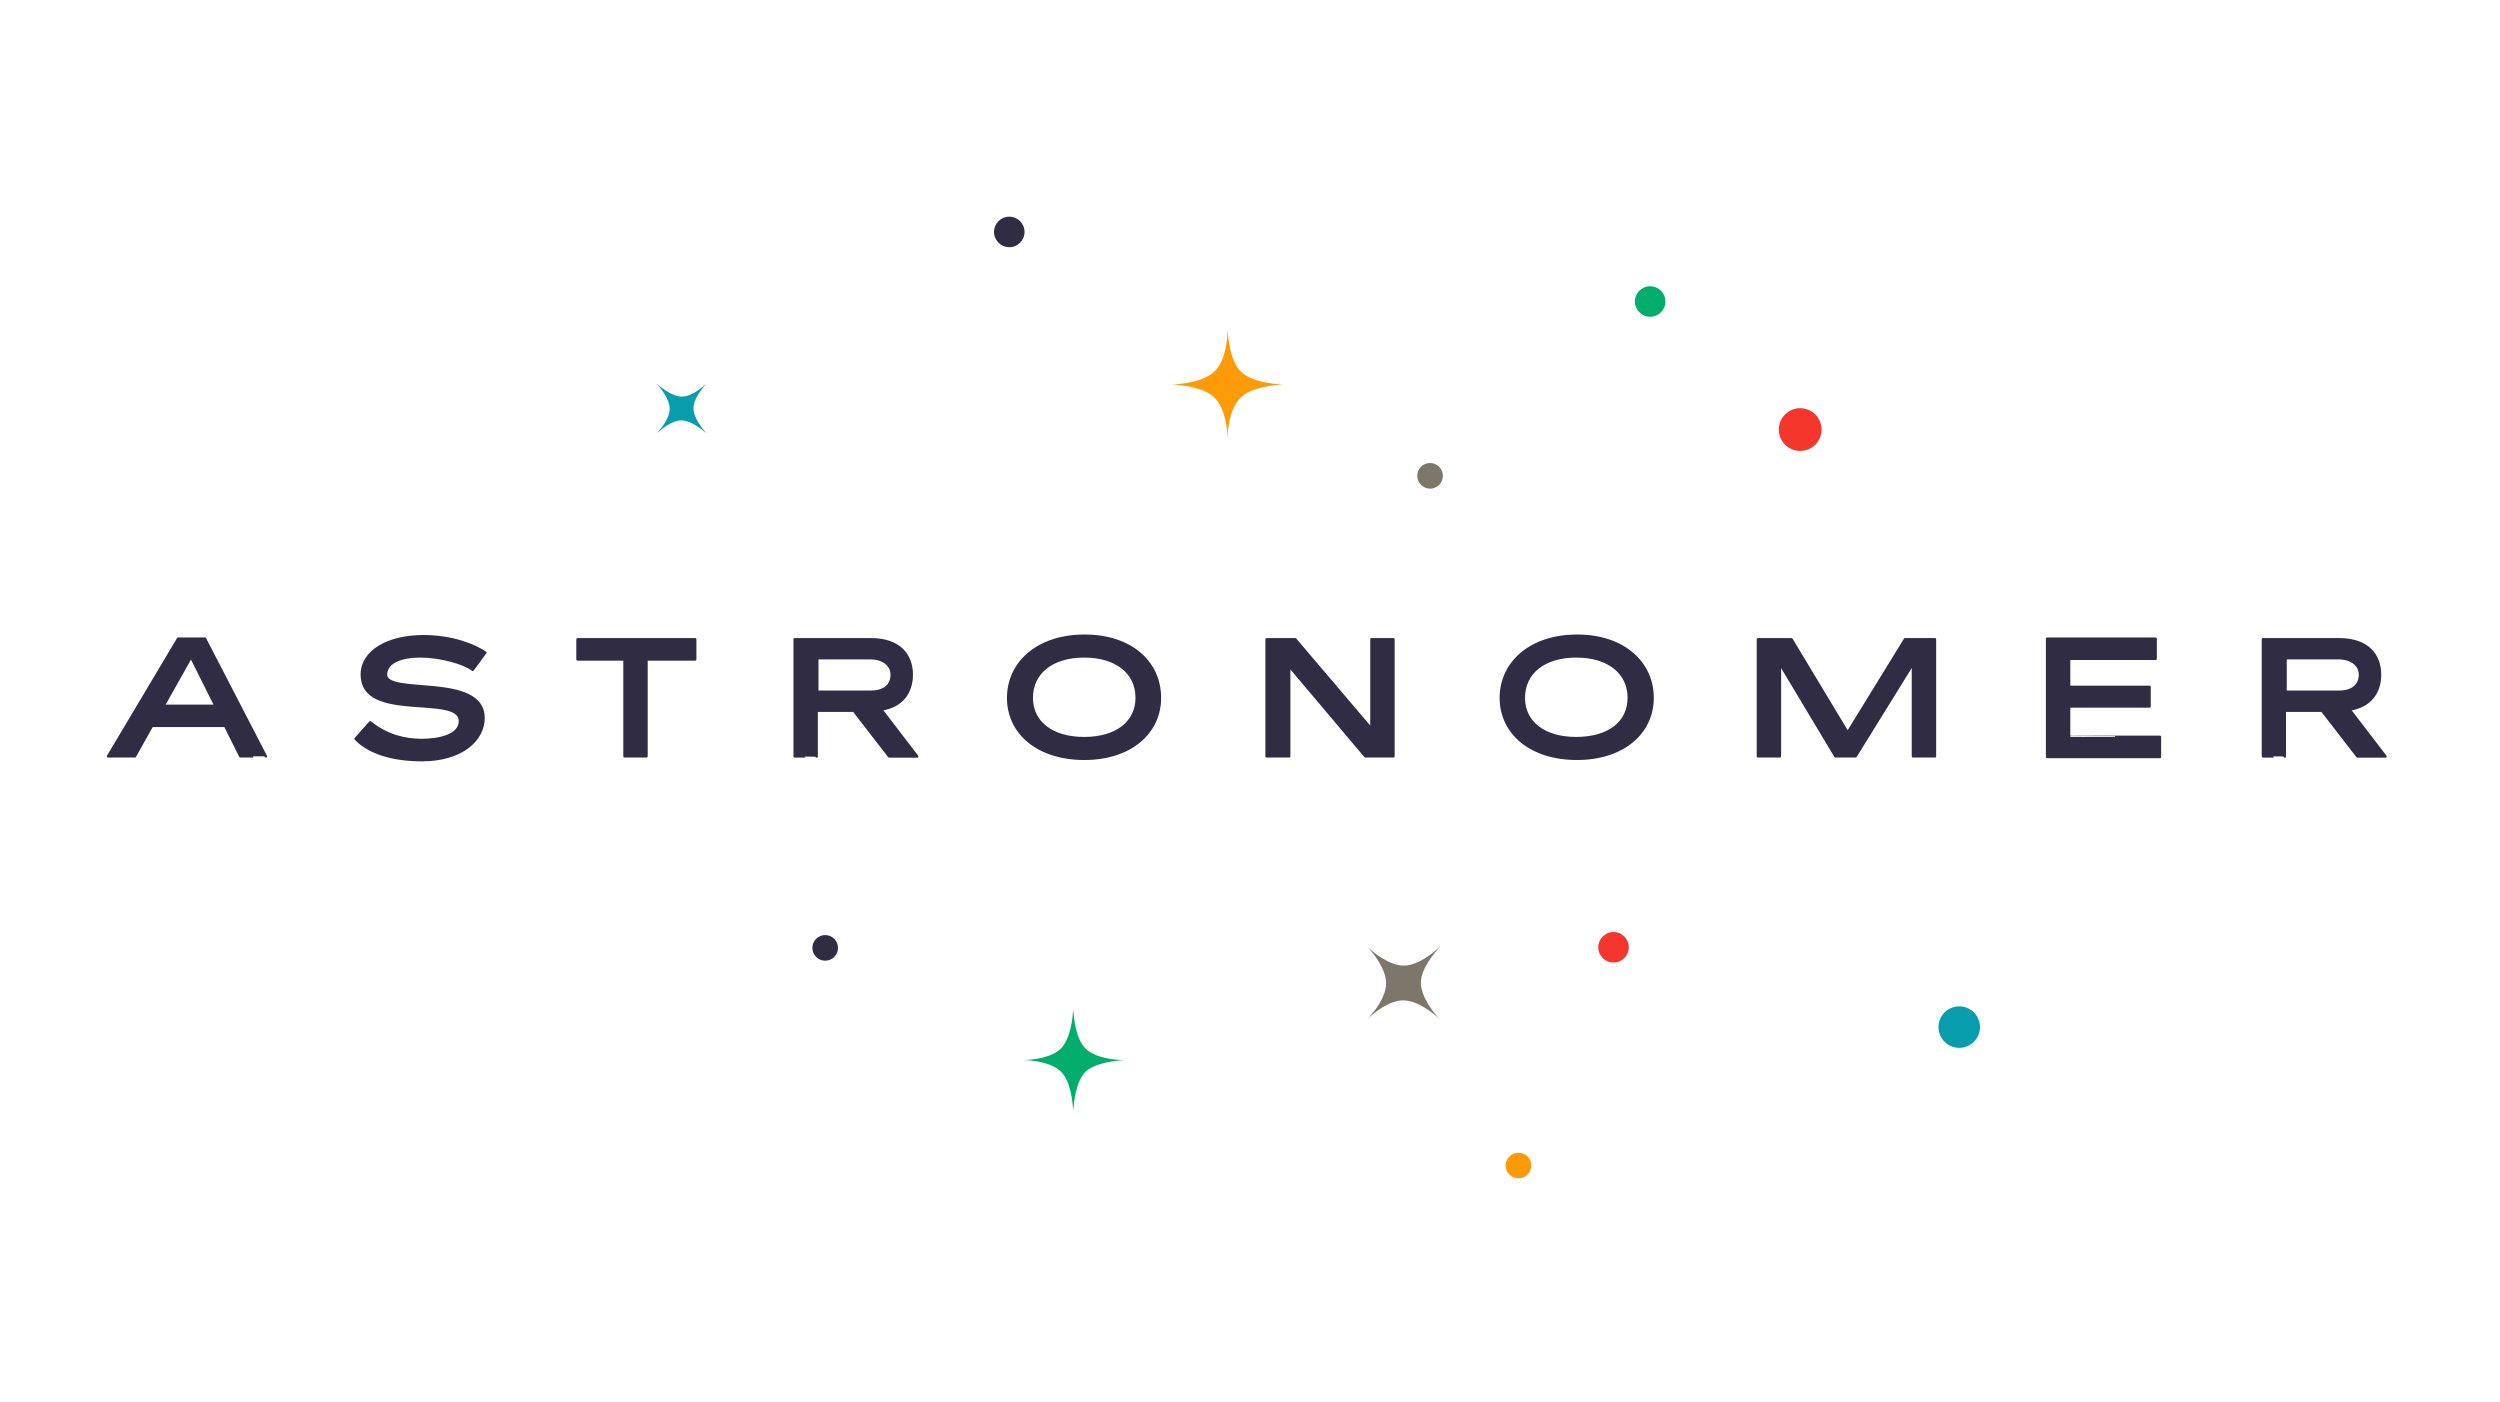
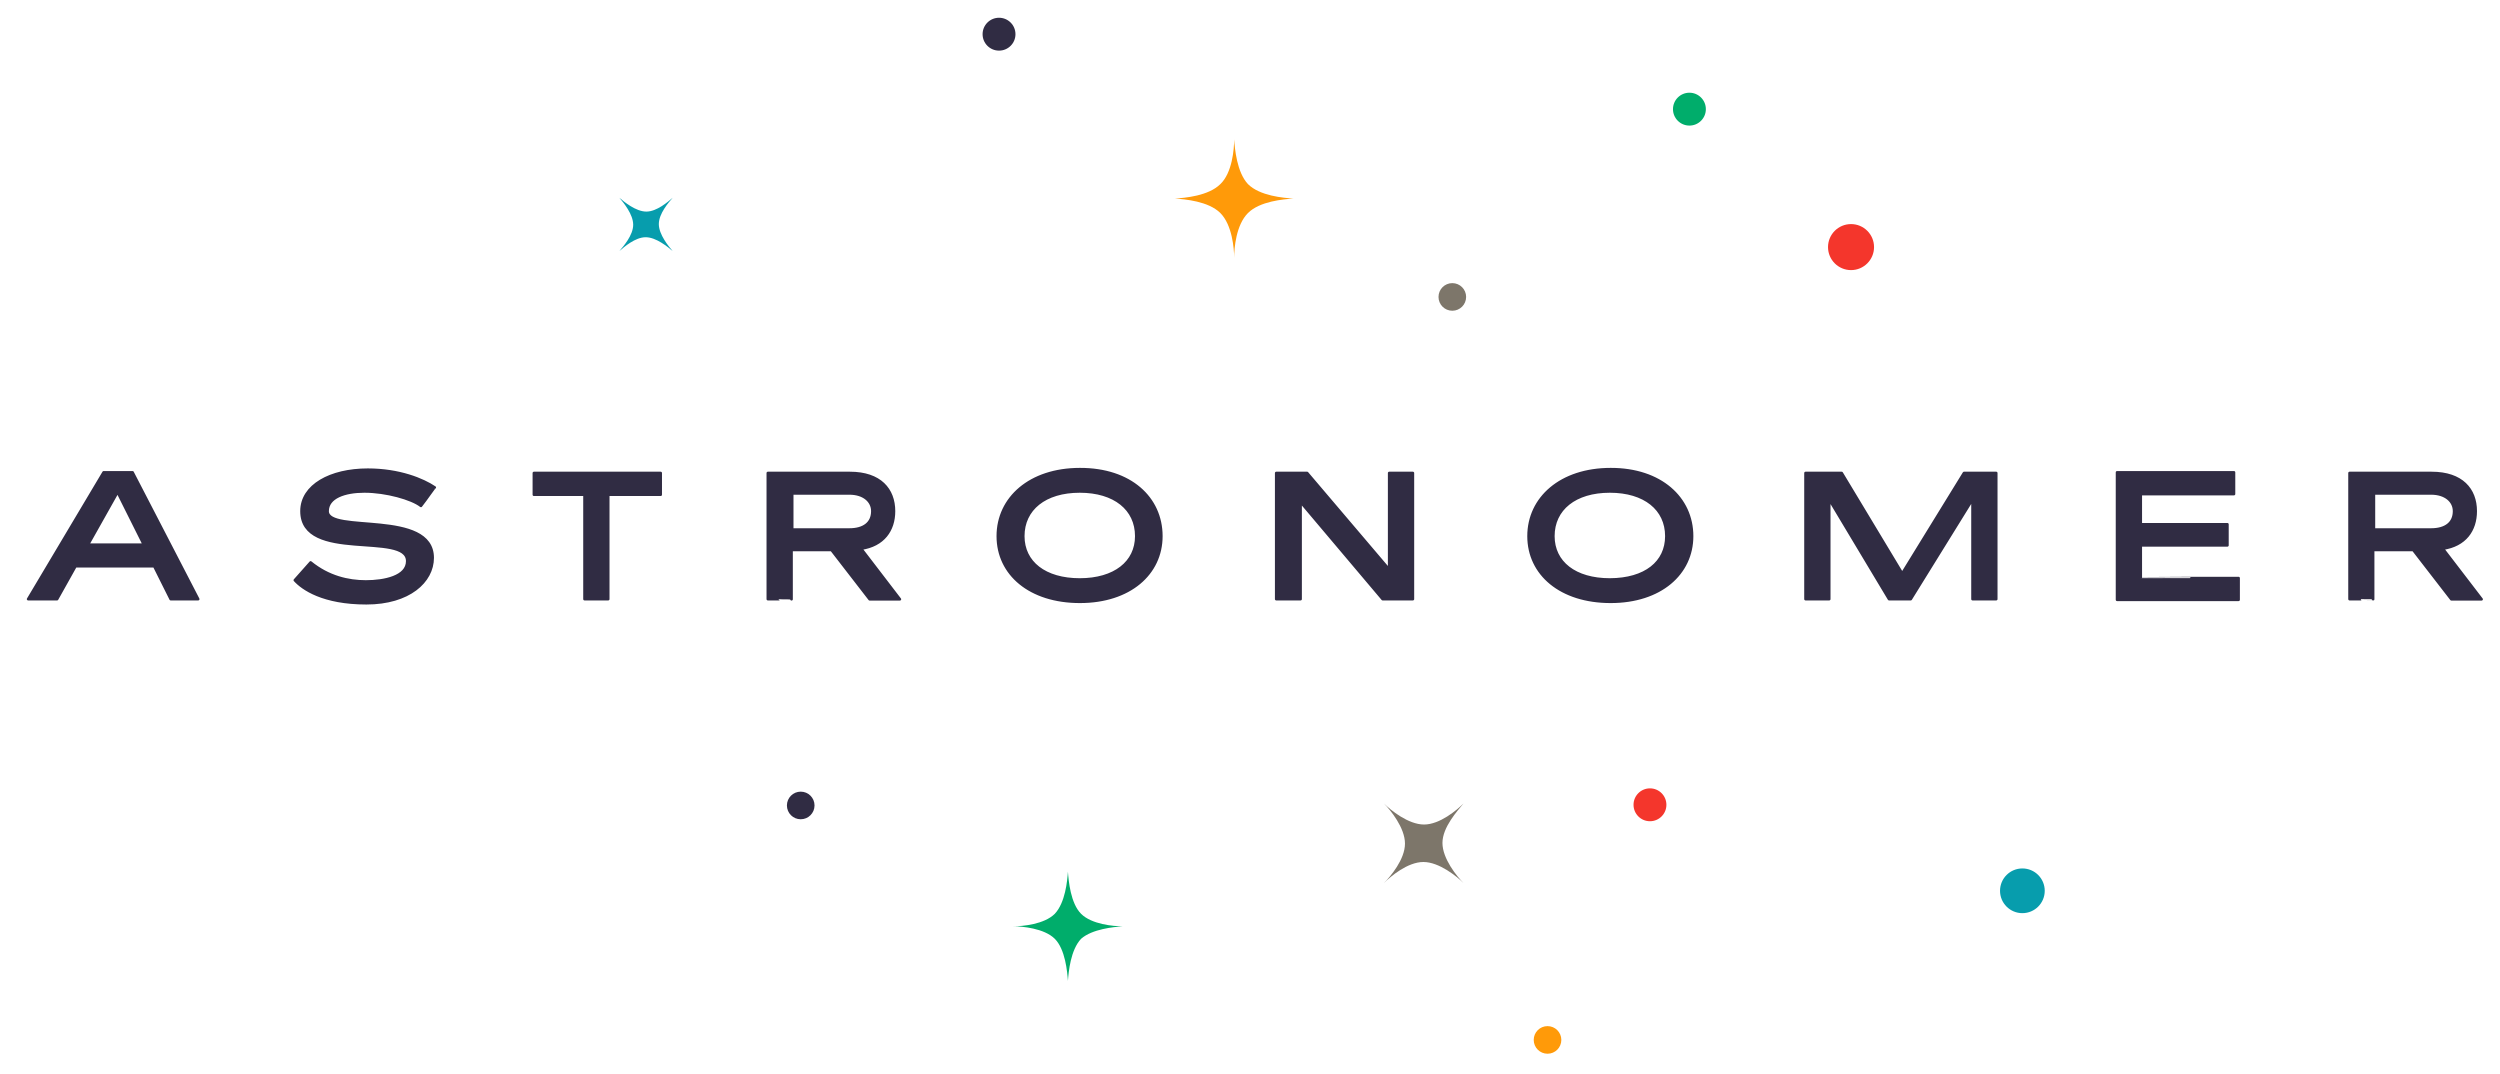
- <svg xmlns="http://www.w3.org/2000/svg" version="1.1" id="Layer_1" x="0px" y="0px" viewBox="0 0 2048 1148.3" style="enable-background:new 0 0 2048 1148.3;" xml:space="preserve">
-   <style type="text/css">
- 	.st0{fill:#F4362C;}
- 	.st1{fill:#FF9A09;}
- 	.st2{fill:#302C43;}
- 	.st3{fill:#7D766A;}
- 	.st4{fill:#00AD6B;}
- 	.st5{fill:#079DAD;}
- 	.st6{fill:#302C43;stroke:#302C43;stroke-width:2;stroke-linecap:round;stroke-linejoin:round;stroke-miterlimit:10;}
- 	.st7{display:none;}
- 	.st8{display:inline;fill:#F4362C;}
- 	.st9{display:inline;fill:#FF9A09;}
- 	.st10{display:inline;fill:#7D766A;}
- 	.st11{display:inline;fill:#00AD6B;}
- 	.st12{display:inline;fill:#079DAD;}
- 	.st13{display:inline;}
- 	.st14{fill:#F5F2ED;}
- 	.st15{display:inline;fill:#0CBEDB;}
- </style>
-   <circle class="st0" cx="1474.7" cy="351.9" r="17.5" />
-   <circle class="st0" cx="1321.8" cy="776" r="12.5" />
-   <circle class="st1" cx="1243.9" cy="954.8" r="10.5" />
-   <circle class="st2" cx="826.8" cy="190" r="12.5" />
-   <circle class="st3" cx="1171.5" cy="389.8" r="10.5" />
-   <circle class="st4" cx="1351.8" cy="247" r="12.5" />
-   <circle class="st5" cx="1605" cy="841.4" r="17" />
-   <circle class="st2" cx="676" cy="776.5" r="10.5" />
-   <g>
-     <path class="st6" d="M196.9,619.6l-12.5-25h-59.9l-14,25h-22l57.4-96.4h22l49.9,96.4C217.9,619.6,196.9,619.6,196.9,619.6z    M134,578.2h42.5l-20-40L134,578.2z" />
-     <path class="st6" d="M387.2,548.7c-7-5.5-26.5-11-43-11c-15,0-28,4.5-28,15c0,17.5,79.9-1.5,79.9,35.5c0,18-18,34.5-50.4,34.5   c-33,0-48.5-11-54.4-17.5l12-13.5c13.5,11,28.5,14.5,42,14.5c14,0,31.5-3.5,31.5-15.5c0-23-80.4,1.5-80.4-38   c0-19.5,22-31.5,50.4-31.5c24,0,42,7.5,50.9,13.5C397.2,534.7,391.2,543.7,387.2,548.7z" />
-     <path class="st6" d="M569.1,540.2h-39.5v79.4h-18v-79.4h-38.5v-16.5h96.4v16.5H569.1z" />
-     <path class="st6" d="M651,619.6v-95.9h62.4c23,0,33.5,12.5,33.5,29c0,14.5-8,26-25,28.5l29.5,38.5h-23l-29-37.5H669v37.5   C669,619.6,651,619.6,651,619.6z M669.5,539.2v27.5H713c11,0,17.5-5,17.5-14c0-7.5-6.5-13.5-17.5-13.5H669.5z" />
-     <path class="st6" d="M950.2,571.7c0,28.5-24,49.9-61.9,49.9c-38,0-62.4-21-62.4-49.9c0-29,24.5-50.9,62.4-50.9   C926.7,520.7,950.2,542.7,950.2,571.7z M931.2,571.7c0-20.5-16.5-34-43-34s-43,13.5-43,34c0,20,16.5,33,43,33   S931.2,591.6,931.2,571.7z" />
-     <path class="st6" d="M1141.5,619.6h-23l-62.4-73.9v73.9h-18.5v-95.9h23.5l62.4,73.4v-73.4h18V619.6z" />
-     <path class="st6" d="M1353.8,571.7c0,28.5-24,49.9-61.9,49.9c-38,0-62.4-21-62.4-49.9c0-29,24.5-50.9,62.4-50.9   C1329.8,520.7,1353.8,542.7,1353.8,571.7z M1334.3,571.7c0-20.5-16.5-34-43-34s-43,13.5-43,34c0,20,16.5,33,43,33   C1318.3,604.6,1334.3,591.6,1334.3,571.7z" />
-     <path class="st6" d="M1513.6,600.1l47-76.4h24.5v95.9h-18v-75.9l-47,75.9h-16.5l-45.5-75.9v75.9h-18v-95.9h27.5L1513.6,600.1z" />
-     <path class="st6" d="M1769.4,603.6v16.5H1677v-96.9h88.9v16.5H1695v23h65.9v16H1695v25C1694.9,603.6,1769.4,603.6,1769.4,603.6z" />
-     <path class="st6" d="M1853.8,619.6v-95.9h62.4c23,0,33.5,12.5,33.5,29c0,14.5-8,26-25,28.5l29.5,38.5h-23l-29-37.5h-30.5v37.5   C1871.8,619.6,1853.8,619.6,1853.8,619.6z M1872.3,539.2v27.5h43.5c11,0,17.5-5,17.5-14c0-7.5-6.5-13.5-17.5-13.5H1872.3z" />
-   </g>
-   <path class="st1" d="M1005.6,270L1005.6,270L1005.6,270L1005.6,270c0,7.5-1.5,25.5-10.5,34c-9,9-27,10.5-34.5,11l0,0l0,0l0,0l0,0  l0,0l0,0c7.5,0.5,25.5,2,34.5,11s10.5,27,10.5,34l0,0l0,0l0,0l0,0l0,0l0,0l0,0l0,0l0,0c0-7.5,1.5-25,10.5-34s27-10.5,34.5-11l0,0  l0,0l0,0l0,0l0,0l0,0c-7.5-0.5-25.5-2-34.5-11C1007.6,294.9,1006.1,277,1005.6,270L1005.6,270L1005.6,270L1005.6,270L1005.6,270  L1005.6,270L1005.6,270L1005.6,270" />
-   <path class="st5" d="M578.6,314.4L578.6,314.4L578.6,314.4L578.6,314.4c-3.5,3-12,10.5-20,10.5s-17-7.5-20.5-10.5l0,0l0,0l0,0l0,0  l0,0l0,0c3,3.5,10.5,12.5,10.5,20.5s-7.5,16.5-10.5,20l0,0l0,0l0,0l0,0l0,0l0,0l0,0l0,0l0,0c3.5-3,12-10.5,20-10.5s17,7.5,20.5,10.5  l0,0l0,0l0,0l0,0l0,0l0,0c-3-3.5-10.5-12.5-10.5-20.5S575.6,317.9,578.6,314.4L578.6,314.4L578.6,314.4L578.6,314.4L578.6,314.4  L578.6,314.4L578.6,314.4L578.6,314.4" />
-   <path class="st3" d="M1180,775L1180,775L1180,775L1180,775c-5,5-18,16-30,16s-25.5-11-30.5-16l0,0l0,0l0,0l0,0l0,0l0,0  c5,5,16,18.5,16,30.5s-11,25-16,30l0,0l0,0l0,0l0,0l0,0l0,0l0,0l0,0l0,0c5-5,18-16,30-16s25.5,11,30.5,16l0,0l0,0l0,0l0,0l0,0l0,0  c-5-5-16-18.5-16-30.5S1175.5,780.5,1180,775L1180,775L1180,775L1180,775L1180,775L1180,775L1180,775L1180,775" />
-   <path class="st4" d="M920.7,868.4L920.7,868.4L920.7,868.4L920.7,868.4c-7,0-23.5-1.5-31.5-9.5s-9.5-25-10-32l0,0l0,0l0,0l0,0l0,0  l0,0c-0.5,7-2,23.5-10,32c-8,8-24.5,9.5-31.5,9.5l0,0l0,0l0,0l0,0l0,0l0,0l0,0l0,0l0,0c6.5,0,23.5,1.5,31.5,9.5s9.5,25,10,32l0,0  l0,0l0,0l0,0l0,0l0,0c0.5-7,2-23.5,10-32C897.7,870.4,914.2,868.9,920.7,868.4C920.7,868.9,920.7,868.9,920.7,868.4L920.7,868.4  L920.7,868.4L920.7,868.4L920.7,868.4L920.7,868.4L920.7,868.4" />
-   <g id="for_DARK_background" class="st7">
-     <circle class="st8" cx="3010.4" cy="-57.3" r="3.5" />
-     <circle class="st8" cx="2979.8" cy="27.6" r="2.5" />
-     <circle class="st9" cx="2963.6" cy="65.6" r="2.1" />
-     <circle class="st10" cx="2880.7" cy="-89.7" r="2.5" />
-     <circle class="st10" cx="2949.7" cy="-49.7" r="2.1" />
-     <circle class="st11" cx="2985.8" cy="-78.3" r="2.5" />
-     <circle class="st12" cx="3036.5" cy="40.7" r="3.4" />
-     <circle class="st9" cx="2850.5" cy="27.7" r="2.1" />
-     <g class="st13">
-       <path class="st14" d="M2754.6-3.7l-2.5-5h-12l-2.8,5h-4.4l11.5-19.3h4.4l10,19.3C2758.8-3.7,2754.6-3.7,2754.6-3.7z M2742-12h8.5    l-4-8L2742-12z" />
-       <path class="st14" d="M2792.7-17.9c-1.4-1.1-5.3-2.2-8.6-2.2c-3,0-5.6,0.9-5.6,3c0,3.5,16-0.3,16,7.1c0,3.6-3.6,6.9-10.1,6.9    c-6.6,0-9.7-2.2-10.9-3.5l2.4-2.7c2.7,2.2,5.7,2.9,8.4,2.9c2.8,0,6.3-0.7,6.3-3.1c0-4.6-16.1,0.3-16.1-7.6c0-3.9,4.4-6.3,10.1-6.3    c4.8,0,8.4,1.5,10.2,2.7C2794.7-20.7,2793.5-18.9,2792.7-17.9z" />
-       <path class="st14" d="M2829.1-19.6h-7.9v15.9h-3.6v-15.9h-7.7v-3.3h19.3v3.3H2829.1z" />
-       <path class="st14" d="M2845.5-3.7v-19.2h12.5c4.6,0,6.7,2.5,6.7,5.8c0,2.9-1.6,5.2-5,5.7l5.9,7.7h-4.6l-5.8-7.5h-6.1v7.5    C2849.1-3.7,2845.5-3.7,2845.5-3.7z M2849.2-19.8v5.5h8.7c2.2,0,3.5-1,3.5-2.8c0-1.5-1.3-2.7-3.5-2.7H2849.2z" />
-       <path class="st14" d="M2905.4-13.3c0,5.7-4.8,10-12.4,10c-7.6,0-12.5-4.2-12.5-10s4.9-10.2,12.5-10.2    C2900.7-23.5,2905.4-19.1,2905.4-13.3z M2901.6-13.3c0-4.1-3.3-6.8-8.6-6.8s-8.6,2.7-8.6,6.8c0,4,3.3,6.6,8.6,6.6    C2898.3-6.7,2901.6-9.3,2901.6-13.3z" />
-       <path class="st14" d="M2943.7-3.7h-4.6l-12.5-14.8v14.8h-3.7v-19.2h4.7l12.5,14.7v-14.7h3.6V-3.7z" />
-       <path class="st14" d="M2986.2-13.3c0,5.7-4.8,10-12.4,10c-7.6,0-12.5-4.2-12.5-10s4.9-10.2,12.5-10.2    C2981.4-23.5,2986.2-19.1,2986.2-13.3z M2982.3-13.3c0-4.1-3.3-6.8-8.6-6.8s-8.6,2.7-8.6,6.8c0,4,3.3,6.6,8.6,6.6    C2979.1-6.7,2982.3-9.3,2982.3-13.3z" />
-       <path class="st14" d="M3018.2-7.6l9.4-15.3h4.9v19.2h-3.6v-15.2l-9.4,15.2h-3.3l-9.1-15.2v15.2h-3.6v-19.2h5.5L3018.2-7.6z" />
-       <path class="st14" d="M3069.4-6.9v3.3h-18.5V-23h17.8v3.3h-14.2v4.6h13.2v3.2h-13.2v5C3054.5-6.9,3069.4-6.9,3069.4-6.9z" />
-       <path class="st14" d="M3086.3-3.7v-19.2h12.5c4.6,0,6.7,2.5,6.7,5.8c0,2.9-1.6,5.2-5,5.7l5.9,7.7h-4.6l-5.8-7.5h-6.1v7.5    C3089.9-3.7,3086.3-3.7,3086.3-3.7z M3090-19.8v5.5h8.7c2.2,0,3.5-1,3.5-2.8c0-1.5-1.3-2.7-3.5-2.7H3090z" />
-     </g>
-     <path class="st9" d="M2916.5-73.7L2916.5-73.7L2916.5-73.7L2916.5-73.7c0,1.5-0.3,5.1-2.1,6.8c-1.8,1.8-5.4,2.1-6.9,2.2l0,0l0,0   l0,0l0,0l0,0l0,0c1.5,0.1,5.1,0.4,6.9,2.2c1.8,1.8,2.1,5.4,2.1,6.8l0,0l0,0l0,0l0,0l0,0l0,0l0,0l0,0l0,0c0-1.5,0.3-5,2.1-6.8   s5.4-2.1,6.9-2.2l0,0l0,0l0,0l0,0l0,0l0,0c-1.5-0.1-5.1-0.4-6.9-2.2C2916.9-68.7,2916.6-72.3,2916.5-73.7L2916.5-73.7L2916.5-73.7   L2916.5-73.7L2916.5-73.7L2916.5-73.7L2916.5-73.7L2916.5-73.7" />
-     <path class="st12" d="M2831-64.8L2831-64.8L2831-64.8L2831-64.8c-0.7,0.6-2.4,2.1-4,2.1s-3.4-1.5-4.1-2.1l0,0l0,0l0,0l0,0l0,0l0,0   c0.6,0.7,2.1,2.5,2.1,4.1s-1.5,3.3-2.1,4l0,0l0,0l0,0l0,0l0,0l0,0l0,0l0,0l0,0c0.7-0.6,2.4-2.1,4-2.1s3.4,1.5,4.1,2.1l0,0l0,0l0,0   l0,0l0,0l0,0c-0.6-0.7-2.1-2.5-2.1-4.1S2830.4-64.1,2831-64.8L2831-64.8L2831-64.8L2831-64.8L2831-64.8L2831-64.8L2831-64.8   L2831-64.8" />
-     <path class="st15" d="M2951.4,27.4L2951.4,27.4L2951.4,27.4L2951.4,27.4c-1,1-3.6,3.2-6,3.2s-5.1-2.2-6.1-3.2l0,0l0,0l0,0l0,0l0,0   l0,0c1,1,3.2,3.7,3.2,6.1s-2.2,5-3.2,6l0,0l0,0l0,0l0,0l0,0l0,0l0,0l0,0l0,0c1-1,3.6-3.2,6-3.2s5.1,2.2,6.1,3.2l0,0l0,0l0,0l0,0   l0,0l0,0c-1-1-3.2-3.7-3.2-6.1C2948.2,31,2950.5,28.5,2951.4,27.4L2951.4,27.4L2951.4,27.4L2951.4,27.4L2951.4,27.4L2951.4,27.4   L2951.4,27.4L2951.4,27.4" />
-     <path class="st10" d="M2899.5,46.1L2899.5,46.1L2899.5,46.1L2899.5,46.1c-1.4,0-4.7-0.3-6.3-1.9c-1.6-1.6-1.9-5-2-6.4l0,0l0,0l0,0   l0,0l0,0l0,0c-0.1,1.4-0.4,4.7-2,6.4c-1.6,1.6-4.9,1.9-6.3,1.9l0,0l0,0l0,0l0,0l0,0l0,0l0,0l0,0l0,0c1.3,0,4.7,0.3,6.3,1.9   c1.6,1.6,1.9,5,2,6.4l0,0l0,0l0,0l0,0l0,0l0,0c0.1-1.4,0.4-4.7,2-6.4C2894.9,46.5,2898.2,46.2,2899.5,46.1   C2899.5,46.2,2899.5,46.2,2899.5,46.1L2899.5,46.1L2899.5,46.1L2899.5,46.1L2899.5,46.1L2899.5,46.1L2899.5,46.1" />
-   </g>
+ <svg xmlns="http://www.w3.org/2000/svg" id="Layer_1" viewBox="0 0 1901.1 816.2">
+   <style>
+     .st0{fill:#f4362c}.st1{fill:#ff9a09}.st2{fill:#302c43}.st3{fill:#7d766a}.st4{fill:#00ad6b}.st5{fill:#079dad}.st6{fill:#302c43;stroke:#302c43;stroke-width:2;stroke-linecap:round;stroke-linejoin:round;stroke-miterlimit:10}.st8{display:inline;fill:#f4362c}.st10,.st12,.st9{display:inline;fill:#ff9a09}.st10,.st12{fill:#7d766a}.st12{fill:#079dad}.st14{fill:#f5f2ed}
+   </style>
+   <circle cx="1407.6" cy="187.9" r="17.5" class="st0" />
+   <circle cx="1254.7" cy="612" r="12.5" class="st0" />
+   <circle cx="1176.8" cy="790.8" r="10.5" class="st1" />
+   <circle cx="759.7" cy="26" r="12.5" class="st2" />
+   <circle cx="1104.4" cy="225.8" r="10.5" class="st3" />
+   <circle cx="1284.7" cy="83" r="12.5" class="st4" />
+   <circle cx="1537.9" cy="677.4" r="17" class="st5" />
+   <circle cx="608.9" cy="612.5" r="10.5" class="st2" />
+   <path d="M129.8 455.6l-12.5-25H57.4l-14 25h-22l57.4-96.4h22l49.9 96.4h-20.9zm-62.9-41.4h42.5l-20-40-22.5 40zM320.1 384.7c-7-5.5-26.5-11-43-11-15 0-28 4.5-28 15 0 17.5 79.9-1.5 79.9 35.5 0 18-18 34.5-50.4 34.5-33 0-48.5-11-54.4-17.5l12-13.5c13.5 11 28.5 14.5 42 14.5 14 0 31.5-3.5 31.5-15.5 0-23-80.4 1.5-80.4-38 0-19.5 22-31.5 50.4-31.5 24 0 42 7.5 50.9 13.5-.5 0-6.5 9-10.5 14zM502 376.2h-39.5v79.4h-18v-79.4H406v-16.5h96.4v16.5h-.4zM583.9 455.6v-95.9h62.4c23 0 33.5 12.5 33.5 29 0 14.5-8 26-25 28.5l29.5 38.5h-23l-29-37.5h-30.4v37.5c0-.1-18-.1-18-.1zm18.5-80.4v27.5h43.5c11 0 17.5-5 17.5-14 0-7.5-6.5-13.5-17.5-13.5h-43.5zM883.1 407.7c0 28.5-24 49.9-61.9 49.9-38 0-62.4-21-62.4-49.9 0-29 24.5-50.9 62.4-50.9 38.4-.1 61.9 21.9 61.9 50.9zm-19 0c0-20.5-16.5-34-43-34s-43 13.5-43 34c0 20 16.5 33 43 33s43-13.1 43-33zM1074.4 455.6h-23L989 381.7v73.9h-18.5v-95.9H994l62.4 73.4v-73.4h18v95.9zM1286.7 407.7c0 28.5-24 49.9-61.9 49.9-38 0-62.4-21-62.4-49.9 0-29 24.5-50.9 62.4-50.9 37.9-.1 61.9 21.9 61.9 50.9zm-19.5 0c0-20.5-16.5-34-43-34s-43 13.5-43 34c0 20 16.5 33 43 33 27-.1 43-13.1 43-33zM1446.5 436.1l47-76.4h24.5v95.9h-18v-75.9l-47 75.9h-16.5l-45.5-75.9v75.9h-18v-95.9h27.5l46 76.4zM1702.3 439.6v16.5h-92.4v-96.9h88.9v16.5h-70.9v23h65.9v16h-65.9v25c-.1-.1 74.4-.1 74.4-.1zM1786.7 455.6v-95.9h62.4c23 0 33.5 12.5 33.5 29 0 14.5-8 26-25 28.5l29.5 38.5h-23l-29-37.5h-30.5v37.5c.1-.1-17.9-.1-17.9-.1zm18.5-80.4v27.5h43.5c11 0 17.5-5 17.5-14 0-7.5-6.5-13.5-17.5-13.5h-43.5z" class="st6" />
+   <path d="M938.5 106c0 7.5-1.5 25.5-10.5 34-9 9-27 10.5-34.5 11 7.5.5 25.5 2 34.5 11s10.5 27 10.5 34c0-7.5 1.5-25 10.5-34s27-10.5 34.5-11c-7.5-.5-25.5-2-34.5-11-8.5-9.1-10-27-10.5-34" class="st1" />
+   <path d="M511.5 150.4c-3.5 3-12 10.5-20 10.5s-17-7.5-20.5-10.5c3 3.5 10.5 12.5 10.5 20.5s-7.5 16.5-10.5 20c3.5-3 12-10.5 20-10.5s17 7.5 20.5 10.5c-3-3.5-10.5-12.5-10.5-20.5s7.5-16.5 10.5-20" class="st5" />
+   <path d="M1112.9 611c-5 5-18 16-30 16s-25.5-11-30.5-16c5 5 16 18.5 16 30.5s-11 25-16 30c5-5 18-16 30-16s25.5 11 30.5 16c-5-5-16-18.5-16-30.5s11.5-24.5 16-30" class="st3" />
+   <path d="M853.6 704.4c-7 0-23.5-1.5-31.5-9.5s-9.5-25-10-32c-.5 7-2 23.5-10 32-8 8-24.5 9.5-31.5 9.5 6.5 0 23.5 1.5 31.5 9.5s9.5 25 10 32c.5-7 2-23.5 10-32 8.5-7.5 25-9 31.5-9.5 0 .5 0 .5 0 0" class="st4" />
</svg>
